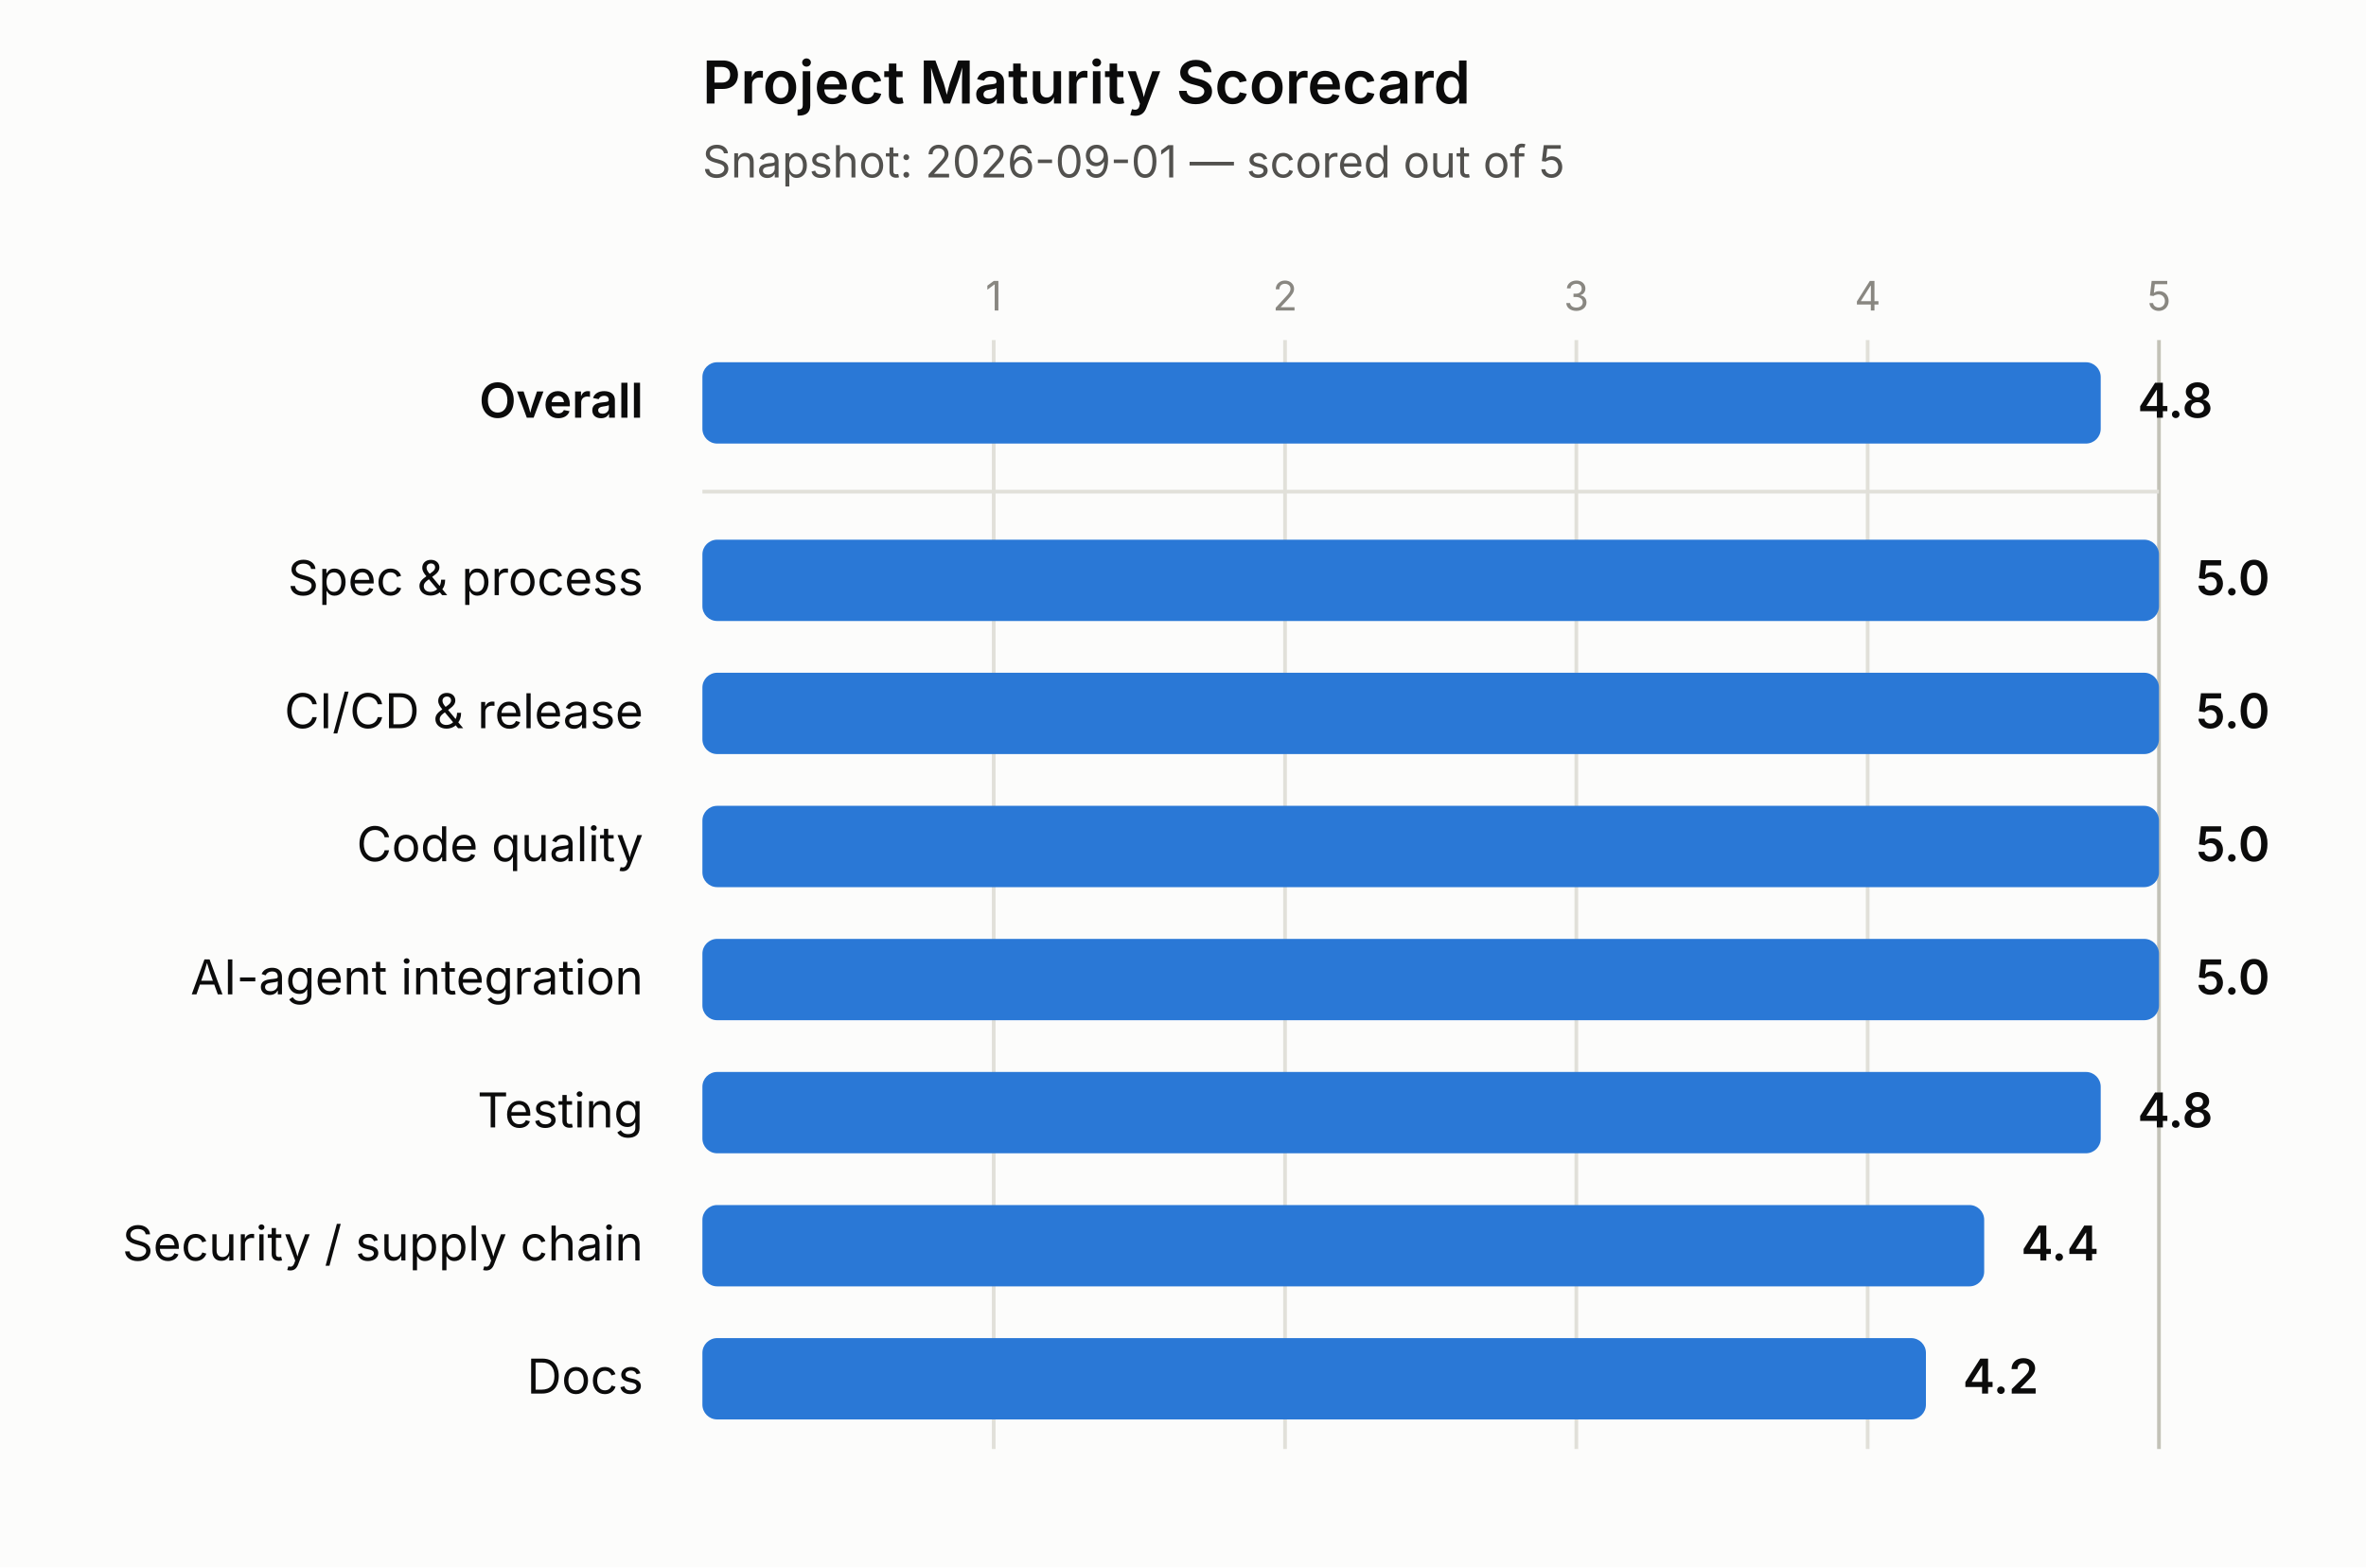
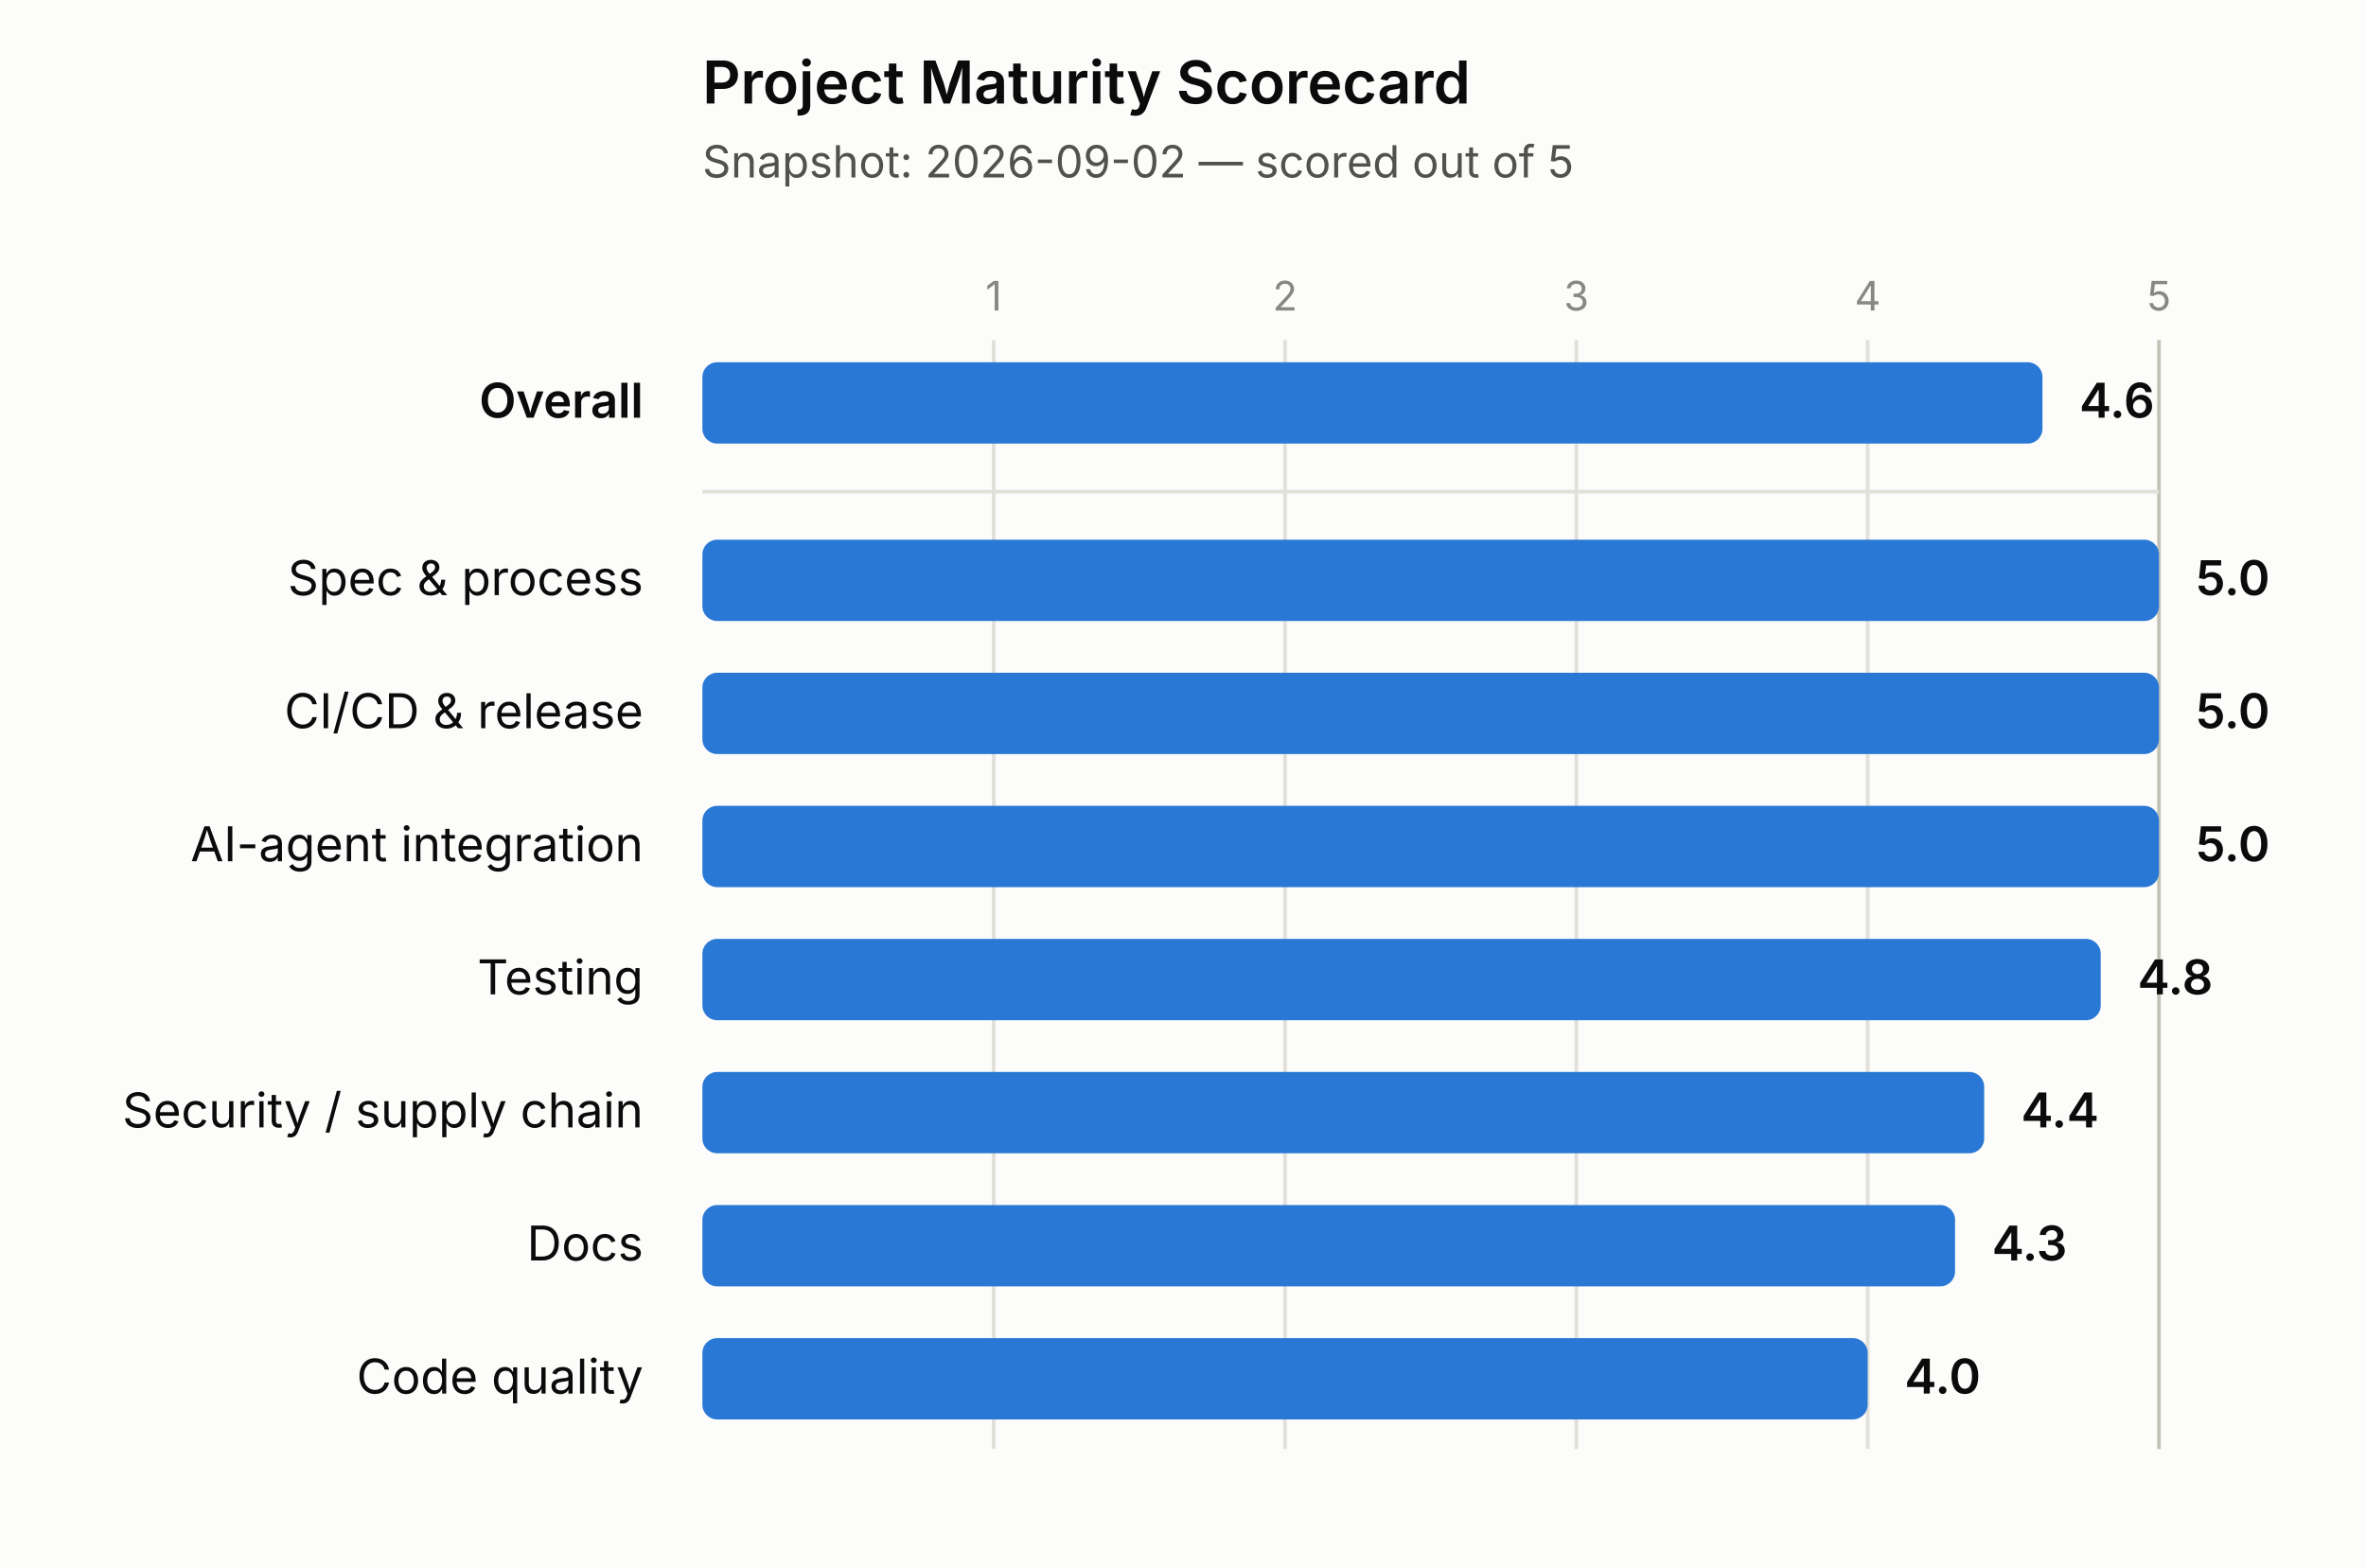
<svg xmlns="http://www.w3.org/2000/svg" width="640" height="424" viewBox="0 0 640 424">
  <rect x="0" y="0" width="640" height="424" fill="#fcfcfb" />
  <text x="190" y="28" font-size="16" font-weight="600" fill="#0b0b0b" font-family="system-ui, -apple-system, 'Segoe UI', sans-serif">Project Maturity Scorecard</text>
-   <text x="190" y="48" font-size="12" fill="#52514e" font-family="system-ui, -apple-system, 'Segoe UI', sans-serif">Snapshot: 2026-09-01 — scored out of 5</text>
+   <text x="190" y="48" font-size="12" fill="#52514e" font-family="system-ui, -apple-system, 'Segoe UI', sans-serif">Snapshot: 2026-09-02 — scored out of 5</text>
  <line x1="268.8" y1="92" x2="268.8" y2="392" stroke="#e1e0d9" stroke-width="1" />
  <text x="268.8" y="84" font-size="11" fill="#898781" text-anchor="middle" font-family="system-ui, -apple-system, 'Segoe UI', sans-serif">1</text>
  <line x1="347.6" y1="92" x2="347.6" y2="392" stroke="#e1e0d9" stroke-width="1" />
  <text x="347.6" y="84" font-size="11" fill="#898781" text-anchor="middle" font-family="system-ui, -apple-system, 'Segoe UI', sans-serif">2</text>
  <line x1="426.4" y1="92" x2="426.4" y2="392" stroke="#e1e0d9" stroke-width="1" />
  <text x="426.4" y="84" font-size="11" fill="#898781" text-anchor="middle" font-family="system-ui, -apple-system, 'Segoe UI', sans-serif">3</text>
  <line x1="505.2" y1="92" x2="505.2" y2="392" stroke="#e1e0d9" stroke-width="1" />
  <text x="505.2" y="84" font-size="11" fill="#898781" text-anchor="middle" font-family="system-ui, -apple-system, 'Segoe UI', sans-serif">4</text>
  <line x1="584" y1="92" x2="584" y2="392" stroke="#c3c2b7" stroke-width="1" />
  <text x="584" y="84" font-size="11" fill="#898781" text-anchor="middle" font-family="system-ui, -apple-system, 'Segoe UI', sans-serif">5</text>
  <line x1="190" y1="133" x2="584" y2="133" stroke="#e1e0d9" stroke-width="1" />
  <text x="174" y="113" font-size="13" font-weight="600" fill="#0b0b0b" text-anchor="end" font-family="system-ui, -apple-system, 'Segoe UI', sans-serif">Overall</text>
-   <rect x="190" y="98" width="378.24" height="22" rx="4" ry="4" fill="#2a78d6" />
-   <text x="578.24" y="113" font-size="13" font-weight="600" fill="#0b0b0b" font-family="system-ui, -apple-system, 'Segoe UI', sans-serif">4.8</text>
+   <rect x="190" y="98" width="362.48" height="22" rx="4" ry="4" fill="#2a78d6" />
+   <text x="562.48" y="113" font-size="13" font-weight="600" fill="#0b0b0b" font-family="system-ui, -apple-system, 'Segoe UI', sans-serif">4.6</text>
  <text x="174" y="161" font-size="13" font-weight="400" fill="#0b0b0b" text-anchor="end" font-family="system-ui, -apple-system, 'Segoe UI', sans-serif">Spec &amp; process</text>
  <rect x="190" y="146" width="394" height="22" rx="4" ry="4" fill="#2a78d6" />
  <text x="594" y="161" font-size="13" font-weight="600" fill="#0b0b0b" font-family="system-ui, -apple-system, 'Segoe UI', sans-serif">5.0</text>
  <text x="174" y="197" font-size="13" font-weight="400" fill="#0b0b0b" text-anchor="end" font-family="system-ui, -apple-system, 'Segoe UI', sans-serif">CI/CD &amp; release</text>
  <rect x="190" y="182" width="394" height="22" rx="4" ry="4" fill="#2a78d6" />
  <text x="594" y="197" font-size="13" font-weight="600" fill="#0b0b0b" font-family="system-ui, -apple-system, 'Segoe UI', sans-serif">5.0</text>
-   <text x="174" y="233" font-size="13" font-weight="400" fill="#0b0b0b" text-anchor="end" font-family="system-ui, -apple-system, 'Segoe UI', sans-serif">Code quality</text>
+   <text x="174" y="233" font-size="13" font-weight="400" fill="#0b0b0b" text-anchor="end" font-family="system-ui, -apple-system, 'Segoe UI', sans-serif">AI-agent integration</text>
  <rect x="190" y="218" width="394" height="22" rx="4" ry="4" fill="#2a78d6" />
  <text x="594" y="233" font-size="13" font-weight="600" fill="#0b0b0b" font-family="system-ui, -apple-system, 'Segoe UI', sans-serif">5.0</text>
-   <text x="174" y="269" font-size="13" font-weight="400" fill="#0b0b0b" text-anchor="end" font-family="system-ui, -apple-system, 'Segoe UI', sans-serif">AI-agent integration</text>
-   <rect x="190" y="254" width="394" height="22" rx="4" ry="4" fill="#2a78d6" />
-   <text x="594" y="269" font-size="13" font-weight="600" fill="#0b0b0b" font-family="system-ui, -apple-system, 'Segoe UI', sans-serif">5.0</text>
-   <text x="174" y="305" font-size="13" font-weight="400" fill="#0b0b0b" text-anchor="end" font-family="system-ui, -apple-system, 'Segoe UI', sans-serif">Testing</text>
-   <rect x="190" y="290" width="378.24" height="22" rx="4" ry="4" fill="#2a78d6" />
-   <text x="578.24" y="305" font-size="13" font-weight="600" fill="#0b0b0b" font-family="system-ui, -apple-system, 'Segoe UI', sans-serif">4.8</text>
-   <text x="174" y="341" font-size="13" font-weight="400" fill="#0b0b0b" text-anchor="end" font-family="system-ui, -apple-system, 'Segoe UI', sans-serif">Security / supply chain</text>
-   <rect x="190" y="326" width="346.72" height="22" rx="4" ry="4" fill="#2a78d6" />
-   <text x="546.72" y="341" font-size="13" font-weight="600" fill="#0b0b0b" font-family="system-ui, -apple-system, 'Segoe UI', sans-serif">4.4</text>
-   <text x="174" y="377" font-size="13" font-weight="400" fill="#0b0b0b" text-anchor="end" font-family="system-ui, -apple-system, 'Segoe UI', sans-serif">Docs</text>
-   <rect x="190" y="362" width="330.96" height="22" rx="4" ry="4" fill="#2a78d6" />
-   <text x="530.96" y="377" font-size="13" font-weight="600" fill="#0b0b0b" font-family="system-ui, -apple-system, 'Segoe UI', sans-serif">4.2</text>
+   <text x="174" y="269" font-size="13" font-weight="400" fill="#0b0b0b" text-anchor="end" font-family="system-ui, -apple-system, 'Segoe UI', sans-serif">Testing</text>
+   <rect x="190" y="254" width="378.24" height="22" rx="4" ry="4" fill="#2a78d6" />
+   <text x="578.24" y="269" font-size="13" font-weight="600" fill="#0b0b0b" font-family="system-ui, -apple-system, 'Segoe UI', sans-serif">4.8</text>
+   <text x="174" y="305" font-size="13" font-weight="400" fill="#0b0b0b" text-anchor="end" font-family="system-ui, -apple-system, 'Segoe UI', sans-serif">Security / supply chain</text>
+   <rect x="190" y="290" width="346.72" height="22" rx="4" ry="4" fill="#2a78d6" />
+   <text x="546.72" y="305" font-size="13" font-weight="600" fill="#0b0b0b" font-family="system-ui, -apple-system, 'Segoe UI', sans-serif">4.4</text>
+   <text x="174" y="341" font-size="13" font-weight="400" fill="#0b0b0b" text-anchor="end" font-family="system-ui, -apple-system, 'Segoe UI', sans-serif">Docs</text>
+   <rect x="190" y="326" width="338.84" height="22" rx="4" ry="4" fill="#2a78d6" />
+   <text x="538.84" y="341" font-size="13" font-weight="600" fill="#0b0b0b" font-family="system-ui, -apple-system, 'Segoe UI', sans-serif">4.3</text>
+   <text x="174" y="377" font-size="13" font-weight="400" fill="#0b0b0b" text-anchor="end" font-family="system-ui, -apple-system, 'Segoe UI', sans-serif">Code quality</text>
+   <rect x="190" y="362" width="315.2" height="22" rx="4" ry="4" fill="#2a78d6" />
+   <text x="515.2" y="377" font-size="13" font-weight="600" fill="#0b0b0b" font-family="system-ui, -apple-system, 'Segoe UI', sans-serif">4.0</text>
</svg>
